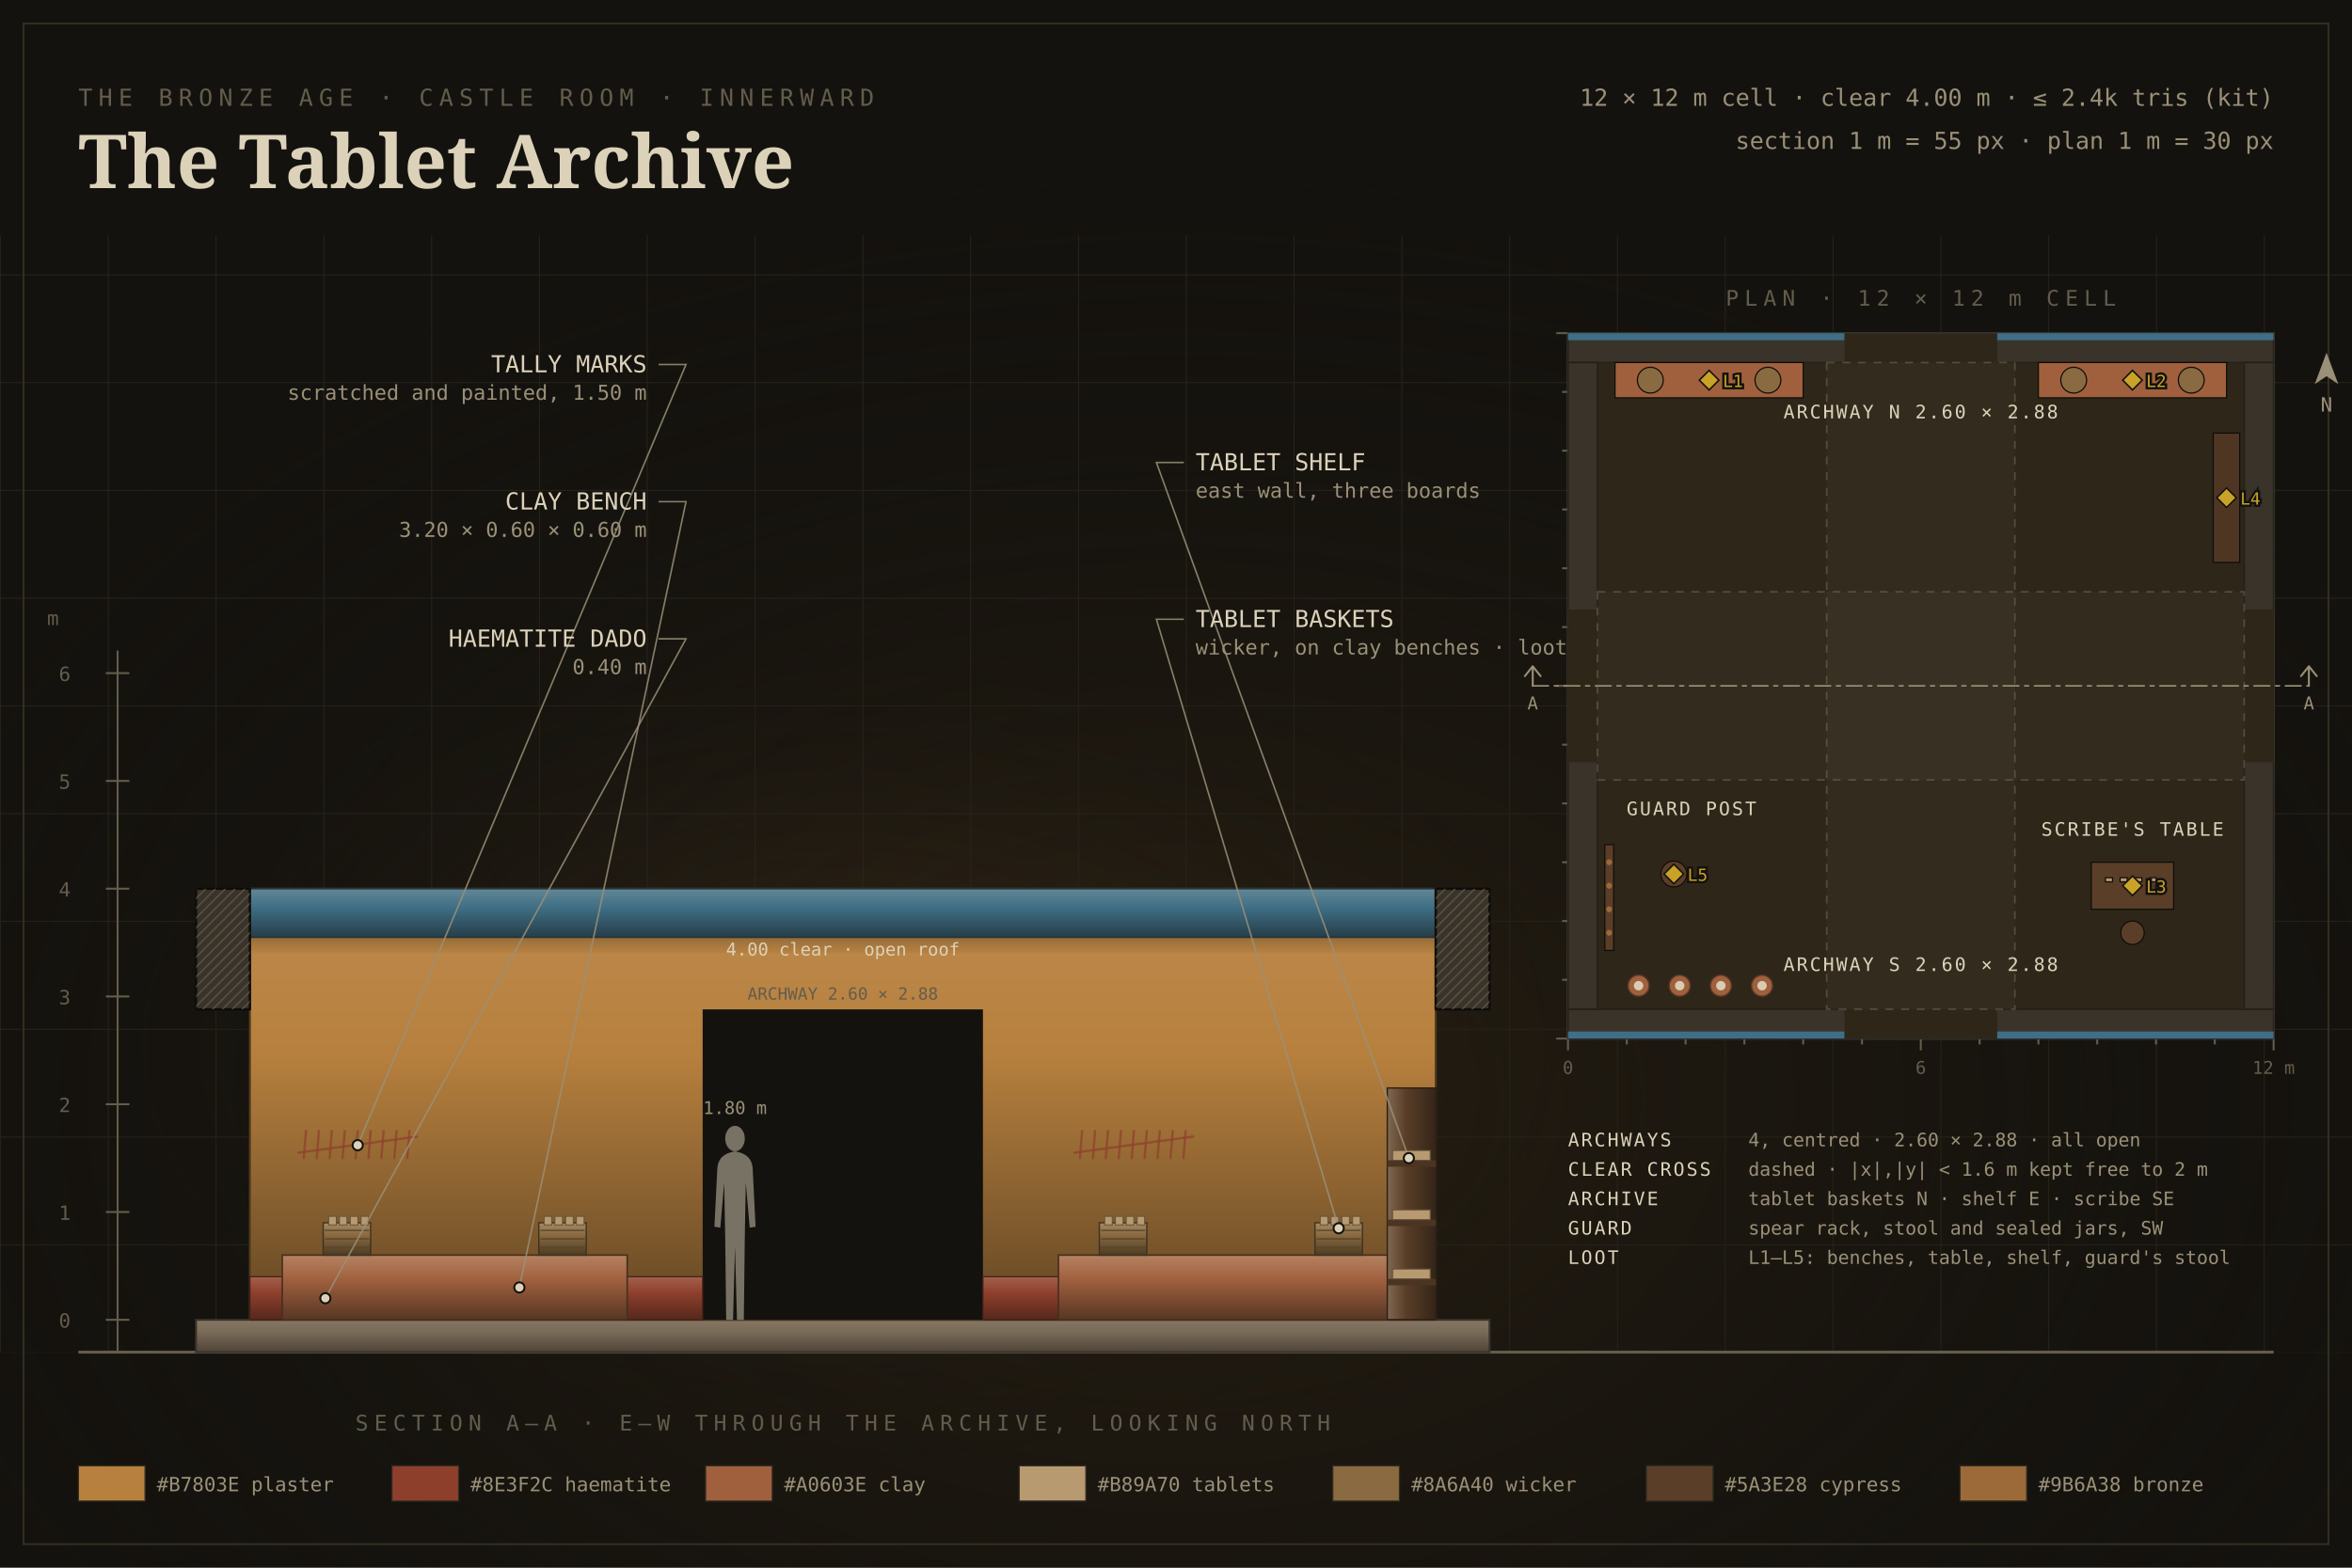
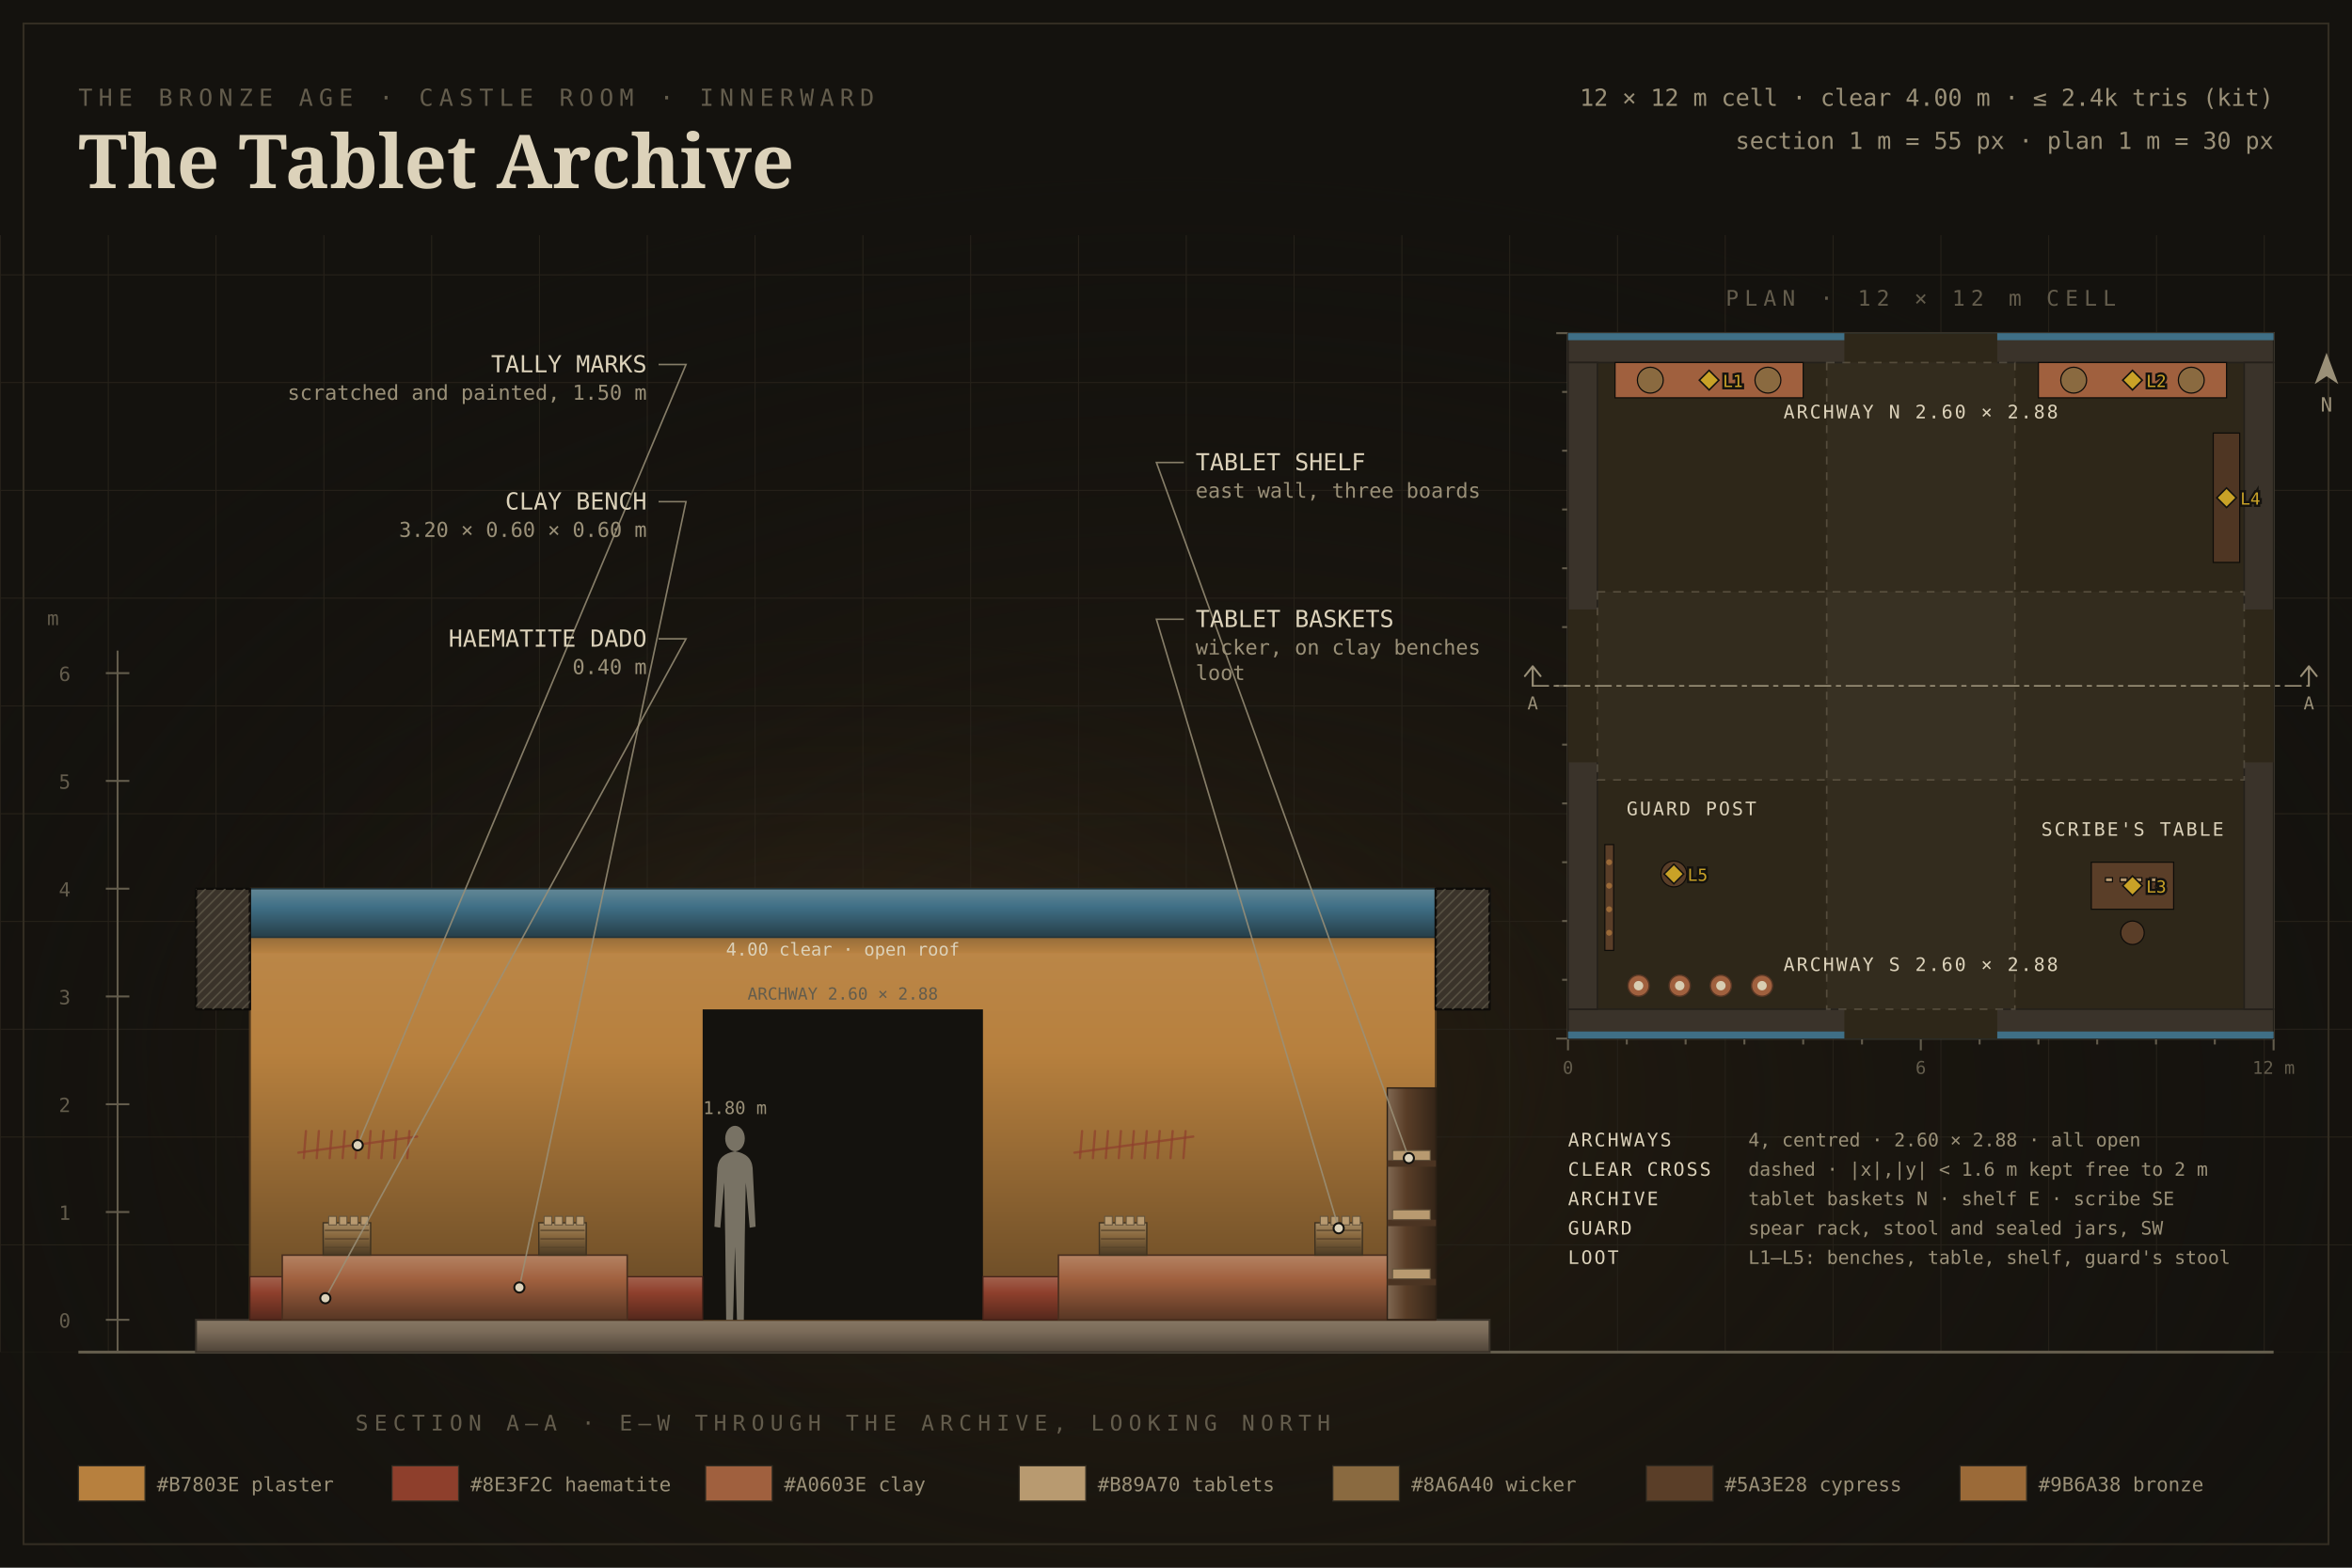
<svg xmlns="http://www.w3.org/2000/svg" viewBox="0 0 1200 800" width="1200" height="800">
  <defs>
    <pattern id="grid" width="55" height="55" patternUnits="userSpaceOnUse" x="0" y="690">
      <path d="M55 0 H0 V55" fill="none" stroke="#262119" stroke-width="1" />
    </pattern>
    <radialGradient id="glow" cx="50%" cy="70%" r="60%">
      <stop offset="0" stop-color="#2A2012" stop-opacity=".9" />
      <stop offset="1" stop-color="#14120E" stop-opacity="0" />
    </radialGradient>
    <radialGradient id="r1" cx="0.5" cy="0.5" r="0.5">
      <stop offset="0" stop-color="#6A5030" stop-opacity="0.3" />
      <stop offset="0.35" stop-color="#41311E" stop-opacity="0.225" />
      <stop offset="1" stop-color="#14120E" stop-opacity="0" />
    </radialGradient>
    <linearGradient id="g2" x1="0" y1="0" x2="0" y2="1">
      <stop offset="0" stop-color="#867764" />
      <stop offset="0.38" stop-color="#7A6A58" />
      <stop offset="1" stop-color="#4F4438" />
    </linearGradient>
    <linearGradient id="g3" x1="0" y1="0" x2="0" y2="1">
      <stop offset="0" stop-color="#BD8A4D" />
      <stop offset="0.38" stop-color="#B7803E" />
      <stop offset="1" stop-color="#624624" />
    </linearGradient>
    <linearGradient id="g4" x1="0" y1="0" x2="0" y2="1">
      <stop offset="0" stop-color="#2B231B" />
      <stop offset="0.45" stop-color="#2B231B" />
      <stop offset="1" stop-color="#B7803E" />
    </linearGradient>
    <clipPath id="c5">
      <path d="M127.5 673.5 L732.5 673.5 L732.5 453.5 L127.5 453.5 Z" />
    </clipPath>
    <linearGradient id="g6" x1="0" y1="0" x2="0" y2="1">
      <stop offset="0" stop-color="#638795" />
      <stop offset="0.38" stop-color="#3F6F86" />
      <stop offset="1" stop-color="#263E48" />
    </linearGradient>
    <linearGradient id="g7" x1="0" y1="0" x2="0" y2="1">
      <stop offset="0" stop-color="#A2614D" />
      <stop offset="0.38" stop-color="#8E3F2C" />
      <stop offset="1" stop-color="#54281C" />
    </linearGradient>
    <linearGradient id="g8" x1="0" y1="0" x2="0" y2="1">
      <stop offset="0" stop-color="#B48262" />
      <stop offset="0.38" stop-color="#A0603E" />
      <stop offset="1" stop-color="#573624" />
    </linearGradient>
    <linearGradient id="g9" x1="0" y1="0" x2="0" y2="1">
      <stop offset="0" stop-color="#A48A64" />
      <stop offset="0.38" stop-color="#8A6A40" />
      <stop offset="1" stop-color="#4C3B24" />
    </linearGradient>
    <linearGradient id="g10" x1="0" y1="0" x2="1" y2="0">
      <stop offset="0" stop-color="#806852" />
      <stop offset="0.38" stop-color="#5A3E28" />
      <stop offset="1" stop-color="#342518" />
    </linearGradient>
    <clipPath id="c11">
      <path d="M100 515.1 L127.5 515.1 L127.5 453.5 L100 453.5 Z" />
    </clipPath>
    <clipPath id="c12">
      <path d="M732.5 515.1 L760 515.1 L760 453.5 L732.5 453.5 Z" />
    </clipPath>
  </defs>
  <rect width="1200" height="800" fill="#14120E" />
  <rect width="1200" height="800" fill="url(#glow)" />
  <rect x="0" y="120" width="1200" height="570" fill="url(#grid)" />
  <ellipse cx="430" cy="533.5" rx="380" ry="220" fill="url(#r1)" />
  <line x1="40" y1="690" x2="1160" y2="690" stroke="#635C4C" stroke-width="1.5" />
  <rect x="12" y="12" width="1176" height="776" fill="none" stroke="#332D22" stroke-width="1" />
  <text x="40" y="54" font-family="Overpass Mono, monospace" font-size="12" letter-spacing="3" fill="#635C4C">THE BRONZE AGE · CASTLE ROOM · INNERWARD</text>
  <text x="40" y="96" font-family="Eczar, Georgia, serif" font-size="38" font-weight="700" fill="#DCD2BA">The Tablet Archive</text>
  <text x="1160" y="54" text-anchor="end" font-family="Overpass Mono, monospace" font-size="12" fill="#9A9078">12 × 12 m cell · clear 4.00 m · ≤ 2.4k tris (kit)</text>
  <text x="1160" y="76" text-anchor="end" font-family="Overpass Mono, monospace" font-size="12" fill="#9A9078">section 1 m = 55 px · plan 1 m = 30 px</text>
  <g font-family="Overpass Mono, monospace" font-size="10" fill="#635C4C" stroke="#635C4C">
    <line x1="60" y1="690" x2="60" y2="332" stroke-width="1" />
    <line x1="54" y1="673.5" x2="66" y2="673.5" />
    <text x="30" y="677.5" stroke="none">0</text>
    <line x1="54" y1="618.5" x2="66" y2="618.5" />
    <text x="30" y="622.5" stroke="none">1</text>
    <line x1="54" y1="563.5" x2="66" y2="563.5" />
    <text x="30" y="567.5" stroke="none">2</text>
    <line x1="54" y1="508.5" x2="66" y2="508.5" />
    <text x="30" y="512.5" stroke="none">3</text>
    <line x1="54" y1="453.5" x2="66" y2="453.5" />
    <text x="30" y="457.5" stroke="none">4</text>
    <line x1="54" y1="398.5" x2="66" y2="398.5" />
    <text x="30" y="402.5" stroke="none">5</text>
    <line x1="54" y1="343.5" x2="66" y2="343.5" />
    <text x="30" y="347.5" stroke="none">6</text>
    <text x="24" y="319" stroke="none">m</text>
  </g>
  <text x="430" y="730" text-anchor="middle" font-family="Overpass Mono, monospace" font-size="11" letter-spacing="3" fill="#635C4C">SECTION A–A · E–W THROUGH THE ARCHIVE, LOOKING NORTH</text>
  <text x="980" y="156" text-anchor="middle" font-family="Overpass Mono, monospace" font-size="11" letter-spacing="3" fill="#635C4C">PLAN · 12 × 12 m CELL</text>
  <g id="drawing">
    <rect x="100" y="673.5" width="660" height="16.5" fill="url(#g2)" stroke="#393229" stroke-width="1" />
    <path d="M127.5 673.5 L732.5 673.5 L732.5 453.5 L127.5 453.5 Z" fill="url(#g3)" stroke="#523A1E" stroke-width="1" stroke-linejoin="round" stroke-linecap="round" />
    <g clip-path="url(#c5)">
      <rect x="127.5" y="453.5" width="605" height="33" fill="url(#g4)" opacity=".55" />
    </g>
    <rect x="358.5" y="515.1" width="143" height="158.4" fill="#14120E" />
    <rect x="100" y="453.5" width="660" height="24.8" fill="url(#g6)" stroke="#22343B" stroke-width="0.8" />
    <rect x="127.5" y="651.5" width="231" height="22" fill="url(#g7)" stroke="#412017" stroke-width="0.6" />
    <rect x="501.5" y="651.5" width="231" height="22" fill="url(#g7)" stroke="#412017" stroke-width="0.6" />
    <line x1="155" y1="591" x2="156.1" y2="577.2" stroke="#8E3F2C" stroke-width="1.2" stroke-linecap="round" opacity="0.7" />
    <line x1="161.6" y1="591" x2="162.7" y2="577.2" stroke="#8E3F2C" stroke-width="1.2" stroke-linecap="round" opacity="0.7" />
    <line x1="168.2" y1="591" x2="169.3" y2="577.2" stroke="#8E3F2C" stroke-width="1.2" stroke-linecap="round" opacity="0.7" />
    <line x1="174.8" y1="591" x2="175.9" y2="577.2" stroke="#8E3F2C" stroke-width="1.2" stroke-linecap="round" opacity="0.7" />
    <line x1="181.4" y1="591" x2="182.5" y2="577.2" stroke="#8E3F2C" stroke-width="1.2" stroke-linecap="round" opacity="0.7" />
    <line x1="188" y1="591" x2="189.1" y2="577.2" stroke="#8E3F2C" stroke-width="1.2" stroke-linecap="round" opacity="0.7" />
    <line x1="194.6" y1="591" x2="195.7" y2="577.2" stroke="#8E3F2C" stroke-width="1.2" stroke-linecap="round" opacity="0.7" />
    <line x1="201.2" y1="591" x2="202.3" y2="577.2" stroke="#8E3F2C" stroke-width="1.2" stroke-linecap="round" opacity="0.7" />
    <line x1="207.8" y1="591" x2="208.9" y2="577.2" stroke="#8E3F2C" stroke-width="1.2" stroke-linecap="round" opacity="0.7" />
    <line x1="152.2" y1="588.2" x2="212.8" y2="580" stroke="#8E3F2C" stroke-width="1.2" stroke-linecap="round" opacity="0.7" />
    <line x1="551" y1="591" x2="552.1" y2="577.2" stroke="#8E3F2C" stroke-width="1.2" stroke-linecap="round" opacity="0.7" />
    <line x1="557.6" y1="591" x2="558.7" y2="577.2" stroke="#8E3F2C" stroke-width="1.2" stroke-linecap="round" opacity="0.7" />
    <line x1="564.2" y1="591" x2="565.3" y2="577.2" stroke="#8E3F2C" stroke-width="1.2" stroke-linecap="round" opacity="0.7" />
    <line x1="570.8" y1="591" x2="571.9" y2="577.2" stroke="#8E3F2C" stroke-width="1.2" stroke-linecap="round" opacity="0.7" />
    <line x1="577.4" y1="591" x2="578.5" y2="577.2" stroke="#8E3F2C" stroke-width="1.2" stroke-linecap="round" opacity="0.7" />
    <line x1="584" y1="591" x2="585.1" y2="577.2" stroke="#8E3F2C" stroke-width="1.2" stroke-linecap="round" opacity="0.7" />
    <line x1="590.6" y1="591" x2="591.7" y2="577.2" stroke="#8E3F2C" stroke-width="1.2" stroke-linecap="round" opacity="0.7" />
    <line x1="597.2" y1="591" x2="598.3" y2="577.2" stroke="#8E3F2C" stroke-width="1.2" stroke-linecap="round" opacity="0.7" />
    <line x1="603.8" y1="591" x2="604.9" y2="577.2" stroke="#8E3F2C" stroke-width="1.2" stroke-linecap="round" opacity="0.7" />
    <line x1="548.2" y1="588.2" x2="608.8" y2="580" stroke="#8E3F2C" stroke-width="1.2" stroke-linecap="round" opacity="0.7" />
    <rect x="144" y="640.5" width="176" height="33" fill="url(#g8)" stroke="#482E1E" stroke-width="0.8" />
    <rect x="164.9" y="624" width="24.2" height="16.5" fill="url(#g9)" stroke="#40321F" stroke-width="0.7" />
    <line x1="166" y1="636.6" x2="188" y2="636.6" stroke="#58442A" stroke-width="0.8" stroke-linecap="round" opacity="0.8" />
    <line x1="166" y1="632.2" x2="188" y2="632.2" stroke="#58442A" stroke-width="0.8" stroke-linecap="round" opacity="0.8" />
    <line x1="166" y1="627.9" x2="188" y2="627.9" stroke="#58442A" stroke-width="0.8" stroke-linecap="round" opacity="0.8" />
    <rect x="167.7" y="620.7" width="3.9" height="4.4" fill="#B89A70" stroke="#63533C" stroke-width="0.5" />
    <rect x="173.2" y="620.7" width="3.8" height="4.4" fill="#B89A70" stroke="#63533C" stroke-width="0.5" />
    <rect x="178.7" y="620.7" width="3.9" height="4.4" fill="#B89A70" stroke="#63533C" stroke-width="0.5" />
    <rect x="184.2" y="620.7" width="3.8" height="4.4" fill="#B89A70" stroke="#63533C" stroke-width="0.5" />
    <rect x="274.9" y="624" width="24.2" height="16.5" fill="url(#g9)" stroke="#40321F" stroke-width="0.7" />
    <line x1="276" y1="636.6" x2="298" y2="636.6" stroke="#58442A" stroke-width="0.8" stroke-linecap="round" opacity="0.8" />
    <line x1="276" y1="632.2" x2="298" y2="632.2" stroke="#58442A" stroke-width="0.8" stroke-linecap="round" opacity="0.8" />
    <line x1="276" y1="627.9" x2="298" y2="627.9" stroke="#58442A" stroke-width="0.8" stroke-linecap="round" opacity="0.8" />
    <rect x="277.6" y="620.7" width="3.9" height="4.4" fill="#B89A70" stroke="#63533C" stroke-width="0.5" />
    <rect x="283.1" y="620.7" width="3.9" height="4.4" fill="#B89A70" stroke="#63533C" stroke-width="0.5" />
    <rect x="288.6" y="620.7" width="3.9" height="4.4" fill="#B89A70" stroke="#63533C" stroke-width="0.5" />
    <rect x="294.1" y="620.7" width="3.9" height="4.4" fill="#B89A70" stroke="#63533C" stroke-width="0.5" />
    <rect x="540" y="640.5" width="176" height="33" fill="url(#g8)" stroke="#482E1E" stroke-width="0.8" />
    <rect x="560.9" y="624" width="24.2" height="16.5" fill="url(#g9)" stroke="#40321F" stroke-width="0.7" />
    <line x1="562" y1="636.6" x2="584" y2="636.6" stroke="#58442A" stroke-width="0.8" stroke-linecap="round" opacity="0.8" />
    <line x1="562" y1="632.2" x2="584" y2="632.2" stroke="#58442A" stroke-width="0.8" stroke-linecap="round" opacity="0.8" />
    <line x1="562" y1="627.9" x2="584" y2="627.9" stroke="#58442A" stroke-width="0.8" stroke-linecap="round" opacity="0.8" />
    <rect x="563.6" y="620.7" width="3.9" height="4.4" fill="#B89A70" stroke="#63533C" stroke-width="0.5" />
    <rect x="569.1" y="620.7" width="3.9" height="4.4" fill="#B89A70" stroke="#63533C" stroke-width="0.5" />
    <rect x="574.6" y="620.7" width="3.9" height="4.4" fill="#B89A70" stroke="#63533C" stroke-width="0.5" />
    <rect x="580.2" y="620.7" width="3.8" height="4.4" fill="#B89A70" stroke="#63533C" stroke-width="0.5" />
    <rect x="670.9" y="624" width="24.2" height="16.5" fill="url(#g9)" stroke="#40321F" stroke-width="0.7" />
    <line x1="672" y1="636.6" x2="694" y2="636.6" stroke="#58442A" stroke-width="0.8" stroke-linecap="round" opacity="0.8" />
    <line x1="672" y1="632.2" x2="694" y2="632.2" stroke="#58442A" stroke-width="0.8" stroke-linecap="round" opacity="0.8" />
    <line x1="672" y1="627.9" x2="694" y2="627.9" stroke="#58442A" stroke-width="0.8" stroke-linecap="round" opacity="0.8" />
    <rect x="673.6" y="620.7" width="3.9" height="4.4" fill="#B89A70" stroke="#63533C" stroke-width="0.5" />
    <rect x="679.1" y="620.7" width="3.9" height="4.4" fill="#B89A70" stroke="#63533C" stroke-width="0.5" />
    <rect x="684.6" y="620.7" width="3.9" height="4.4" fill="#B89A70" stroke="#63533C" stroke-width="0.5" />
    <rect x="690.1" y="620.7" width="3.9" height="4.4" fill="#B89A70" stroke="#63533C" stroke-width="0.5" />
    <rect x="707.8" y="555.2" width="24.8" height="118.2" fill="url(#g10)" stroke="#2C2015" stroke-width="0.7" />
    <rect x="707.8" y="652.6" width="24.8" height="3.3" fill="#4B3422" />
    <rect x="710.5" y="647.6" width="19.2" height="5" fill="#B89A70" stroke="#63533C" stroke-width="0.5" />
    <rect x="707.8" y="622.4" width="24.8" height="3.3" fill="#4B3422" />
    <rect x="710.5" y="617.4" width="19.2" height="5" fill="#B89A70" stroke="#63533C" stroke-width="0.5" />
    <rect x="707.8" y="592.1" width="24.8" height="3.3" fill="#4B3422" />
    <rect x="710.5" y="587.1" width="19.2" height="5" fill="#B89A70" stroke="#63533C" stroke-width="0.5" />
    <path d="M100 515.1 L127.5 515.1 L127.5 453.5 L100 453.5 Z" fill="#3A332A" stroke="#0E0C09" stroke-width="1.2" stroke-linejoin="round" stroke-linecap="round" />
    <g clip-path="url(#c11)">
      <g stroke="#635C4C" stroke-width=".8" opacity="0.7">
        <line x1="38.4" y1="515.1" x2="100" y2="453.5" />
        <line x1="43.4" y1="515.1" x2="105" y2="453.5" />
        <line x1="48.4" y1="515.1" x2="110" y2="453.5" />
        <line x1="53.4" y1="515.1" x2="115" y2="453.5" />
        <line x1="58.4" y1="515.1" x2="120" y2="453.5" />
        <line x1="63.4" y1="515.1" x2="125" y2="453.5" />
        <line x1="68.4" y1="515.1" x2="130" y2="453.5" />
        <line x1="73.4" y1="515.1" x2="135" y2="453.5" />
        <line x1="78.4" y1="515.1" x2="140" y2="453.5" />
        <line x1="83.4" y1="515.1" x2="145" y2="453.5" />
        <line x1="88.4" y1="515.1" x2="150" y2="453.5" />
        <line x1="93.4" y1="515.1" x2="155" y2="453.5" />
        <line x1="98.4" y1="515.1" x2="160" y2="453.5" />
        <line x1="103.4" y1="515.1" x2="165" y2="453.5" />
        <line x1="108.4" y1="515.1" x2="170" y2="453.5" />
        <line x1="113.4" y1="515.1" x2="175" y2="453.5" />
        <line x1="118.4" y1="515.1" x2="180" y2="453.5" />
        <line x1="123.4" y1="515.1" x2="185" y2="453.5" />
      </g>
    </g>
    <path d="M732.5 515.1 L760 515.1 L760 453.5 L732.5 453.5 Z" fill="#3A332A" stroke="#0E0C09" stroke-width="1.2" stroke-linejoin="round" stroke-linecap="round" />
    <g clip-path="url(#c12)">
      <g stroke="#635C4C" stroke-width=".8" opacity="0.7">
        <line x1="670.9" y1="515.1" x2="732.5" y2="453.5" />
        <line x1="675.9" y1="515.1" x2="737.5" y2="453.5" />
        <line x1="680.9" y1="515.1" x2="742.5" y2="453.5" />
        <line x1="685.9" y1="515.1" x2="747.5" y2="453.5" />
        <line x1="690.9" y1="515.1" x2="752.5" y2="453.5" />
        <line x1="695.9" y1="515.1" x2="757.5" y2="453.5" />
        <line x1="700.9" y1="515.1" x2="762.5" y2="453.5" />
        <line x1="705.9" y1="515.1" x2="767.5" y2="453.5" />
        <line x1="710.9" y1="515.1" x2="772.5" y2="453.5" />
        <line x1="715.9" y1="515.1" x2="777.5" y2="453.5" />
        <line x1="720.9" y1="515.1" x2="782.5" y2="453.5" />
        <line x1="725.9" y1="515.1" x2="787.5" y2="453.5" />
        <line x1="730.9" y1="515.1" x2="792.5" y2="453.5" />
        <line x1="735.9" y1="515.1" x2="797.5" y2="453.5" />
        <line x1="740.9" y1="515.1" x2="802.5" y2="453.5" />
        <line x1="745.9" y1="515.1" x2="807.5" y2="453.5" />
        <line x1="750.9" y1="515.1" x2="812.5" y2="453.5" />
        <line x1="755.9" y1="515.1" x2="817.5" y2="453.5" />
      </g>
    </g>
    <g transform="translate(335 501) scale(0.25)" fill="#DCD2BA" opacity=".5">
      <ellipse cx="160" cy="320" rx="20" ry="26" />
      <path d="M160 346 C138 350 126 360 124 380 L118 500 L130 502 L138 410 L140 520 L142 690 L156 690 L160 540 L164 690 L178 690 L180 520 L182 410 L190 502 L202 500 L196 380 C194 360 182 350 160 346 Z" />
    </g>
    <rect x="800" y="170" width="360" height="360" fill="#1B1813" stroke="#635C4C" stroke-width="1" />
    <g stroke="#635C4C" stroke-width="1">
      <line x1="800" y1="530" x2="800" y2="536" />
      <line x1="800" y1="530" x2="794" y2="530" />
      <line x1="830" y1="530" x2="830" y2="533" />
      <line x1="800" y1="500" x2="797" y2="500" />
      <line x1="860" y1="530" x2="860" y2="533" />
      <line x1="800" y1="470" x2="797" y2="470" />
      <line x1="890" y1="530" x2="890" y2="533" />
      <line x1="800" y1="440" x2="797" y2="440" />
      <line x1="920" y1="530" x2="920" y2="533" />
      <line x1="800" y1="410" x2="797" y2="410" />
      <line x1="950" y1="530" x2="950" y2="533" />
      <line x1="800" y1="380" x2="797" y2="380" />
      <line x1="980" y1="530" x2="980" y2="536" />
      <line x1="800" y1="350" x2="794" y2="350" />
      <line x1="1010" y1="530" x2="1010" y2="533" />
      <line x1="800" y1="320" x2="797" y2="320" />
      <line x1="1040" y1="530" x2="1040" y2="533" />
      <line x1="800" y1="290" x2="797" y2="290" />
      <line x1="1070" y1="530" x2="1070" y2="533" />
      <line x1="800" y1="260" x2="797" y2="260" />
      <line x1="1100" y1="530" x2="1100" y2="533" />
      <line x1="800" y1="230" x2="797" y2="230" />
      <line x1="1130" y1="530" x2="1130" y2="533" />
      <line x1="800" y1="200" x2="797" y2="200" />
      <line x1="1160" y1="530" x2="1160" y2="536" />
      <line x1="800" y1="170" x2="794" y2="170" />
    </g>
    <path d="M1187 180 l6 16 l-6 -4 l-6 4 z" fill="#9A9078" />
    <rect x="800" y="170" width="360" height="360" fill="#2E2719" />
    <rect x="800" y="170" width="360" height="15" fill="#3A332A" stroke="#24201A" stroke-width="0.8" />
    <rect x="800" y="515" width="360" height="15" fill="#3A332A" stroke="#24201A" stroke-width="0.8" />
    <rect x="800" y="185" width="15" height="330" fill="#3A332A" stroke="#24201A" stroke-width="0.8" />
    <rect x="1145" y="185" width="15" height="330" fill="#3A332A" stroke="#24201A" stroke-width="0.8" />
    <rect x="800" y="170" width="360" height="3.6" fill="#3F6F86" />
    <rect x="800" y="526.4" width="360" height="3.6" fill="#3F6F86" />
    <rect x="941" y="170" width="78" height="15.6" fill="#2E2719" />
    <rect x="941" y="514.4" width="78" height="15.6" fill="#2E2719" />
    <rect x="800" y="311" width="15.6" height="78" fill="#2E2719" />
    <rect x="1144.4" y="311" width="15.6" height="78" fill="#2E2719" />
    <rect x="932" y="185" width="96" height="330" fill="#9A9078" fill-opacity=".05" stroke="#9A9078" stroke-opacity=".35" stroke-width=".8" stroke-dasharray="4 4" />
    <rect x="815" y="302" width="330" height="96" fill="#9A9078" fill-opacity=".05" stroke="#9A9078" stroke-opacity=".35" stroke-width=".8" stroke-dasharray="4 4" />
    <rect x="824" y="185" width="96" height="18" fill="#A0603E" stroke="#0E0C09" stroke-width="0.6" />
    <circle cx="842" cy="194" r="6.6" fill="#8A6A40" stroke="#0E0C09" stroke-width="0.6" />
    <circle cx="902" cy="194" r="6.6" fill="#8A6A40" stroke="#0E0C09" stroke-width="0.6" />
    <rect x="1040" y="185" width="96" height="18" fill="#A0603E" stroke="#0E0C09" stroke-width="0.6" />
    <circle cx="1058" cy="194" r="6.6" fill="#8A6A40" stroke="#0E0C09" stroke-width="0.6" />
    <circle cx="1118" cy="194" r="6.6" fill="#8A6A40" stroke="#0E0C09" stroke-width="0.6" />
    <rect x="1129.2" y="221" width="13.5" height="66" fill="#4F3623" stroke="#0E0C09" stroke-width="0.6" />
    <rect x="1067" y="440" width="42" height="24" fill="#5A3E28" stroke="#0E0C09" stroke-width="0.6" />
    <rect x="1074.2" y="447.9" width="3.6" height="2.1" fill="#B89A70" stroke="#0E0C09" stroke-width="0.6" />
    <rect x="1081.7" y="447.9" width="3.6" height="2.1" fill="#B89A70" stroke="#0E0C09" stroke-width="0.6" />
    <rect x="1089.2" y="447.9" width="3.6" height="2.1" fill="#B89A70" stroke="#0E0C09" stroke-width="0.6" />
    <rect x="1096.7" y="447.9" width="3.6" height="2.1" fill="#B89A70" stroke="#0E0C09" stroke-width="0.6" />
    <circle cx="1088" cy="476" r="6" fill="#5A3E28" stroke="#0E0C09" stroke-width="0.6" />
    <rect x="818.8" y="431" width="4.5" height="54" fill="#5A3E28" stroke="#0E0C09" stroke-width="0.6" />
    <circle cx="821" cy="476" r="1.5" fill="#9B6A38" />
    <circle cx="821" cy="464" r="1.5" fill="#9B6A38" />
    <circle cx="821" cy="452" r="1.5" fill="#9B6A38" />
    <circle cx="821" cy="440" r="1.5" fill="#9B6A38" />
    <circle cx="854" cy="446" r="6.6" fill="#5A3E28" stroke="#0E0C09" stroke-width="0.6" />
    <circle cx="836" cy="503" r="5.4" fill="#A0603E" stroke="#573624" stroke-width="0.7" />
    <circle cx="836" cy="503" r="2.4" fill="#D8CDB2" />
    <circle cx="857" cy="503" r="5.4" fill="#A0603E" stroke="#573624" stroke-width="0.7" />
    <circle cx="857" cy="503" r="2.4" fill="#D8CDB2" />
    <circle cx="878" cy="503" r="5.4" fill="#A0603E" stroke="#573624" stroke-width="0.7" />
    <circle cx="878" cy="503" r="2.4" fill="#D8CDB2" />
    <circle cx="899" cy="503" r="5.4" fill="#A0603E" stroke="#573624" stroke-width="0.7" />
    <circle cx="899" cy="503" r="2.4" fill="#D8CDB2" />
    <path d="M872 189 l5 5 l-5 5 l-5 -5 z" fill="#C9A227" stroke="#14120E" stroke-width=".8" />
    <text x="879" y="197.5" font-family="Overpass Mono, monospace" font-size="8.5" fill="#C9A227" stroke="#14120E" stroke-width="2.4" paint-order="stroke">L1</text>
    <path d="M1088 189 l5 5 l-5 5 l-5 -5 z" fill="#C9A227" stroke="#14120E" stroke-width=".8" />
    <text x="1095" y="197.5" font-family="Overpass Mono, monospace" font-size="8.5" fill="#C9A227" stroke="#14120E" stroke-width="2.4" paint-order="stroke">L2</text>
    <path d="M1088 447 l5 5 l-5 5 l-5 -5 z" fill="#C9A227" stroke="#14120E" stroke-width=".8" />
    <text x="1095" y="455.5" font-family="Overpass Mono, monospace" font-size="8.5" fill="#C9A227" stroke="#14120E" stroke-width="2.4" paint-order="stroke">L3</text>
    <path d="M1136 249 l5 5 l-5 5 l-5 -5 z" fill="#C9A227" stroke="#14120E" stroke-width=".8" />
    <text x="1143" y="257.5" font-family="Overpass Mono, monospace" font-size="8.5" fill="#C9A227" stroke="#14120E" stroke-width="2.4" paint-order="stroke">L4</text>
    <path d="M854 441 l5 5 l-5 5 l-5 -5 z" fill="#C9A227" stroke="#14120E" stroke-width=".8" />
    <text x="861" y="449.5" font-family="Overpass Mono, monospace" font-size="8.5" fill="#C9A227" stroke="#14120E" stroke-width="2.4" paint-order="stroke">L5</text>
    <line x1="782" y1="350" x2="1178" y2="350" stroke="#9A9078" stroke-width="0.8" stroke-linecap="round" stroke-dasharray="8 3 2 3" />
    <path d="M782 350 l0 -10 l-4 5 m4 -5 l4 5" fill="none" stroke="#9A9078" stroke-width="1" stroke-linejoin="round" stroke-linecap="round" />
    <path d="M1178 350 l0 -10 l-4 5 m4 -5 l4 5" fill="none" stroke="#9A9078" stroke-width="1" stroke-linejoin="round" stroke-linecap="round" />
  </g>
  <g id="callouts" font-family="Overpass Mono, monospace">
    <text x="430" y="510.1" font-family="Overpass Mono, monospace" font-size="8.5" fill="#635C4C" text-anchor="middle">ARCHWAY 2.60 × 2.88</text>
    <text x="375" y="568.5" font-family="Overpass Mono, monospace" font-size="9" fill="#9A9078" text-anchor="middle">1.80 m</text>
    <path d="M718.8 591 L590 236 L604 236" fill="none" stroke="#9A9078" stroke-width=".8" opacity=".85" />
    <circle cx="718.8" cy="591" r="2.6" fill="#DCD2BA" stroke="#14120E" stroke-width="1" />
    <text x="610" y="240" font-family="Overpass Mono, monospace" font-size="12" fill="#DCD2BA">TABLET SHELF</text>
    <text x="610" y="254" font-family="Overpass Mono, monospace" font-size="10.5" fill="#9A9078">east wall, three boards</text>
    <path d="M683 626.8 L590 316 L604 316" fill="none" stroke="#9A9078" stroke-width=".8" opacity=".85" />
    <circle cx="683" cy="626.8" r="2.6" fill="#DCD2BA" stroke="#14120E" stroke-width="1" />
    <text x="610" y="320" font-family="Overpass Mono, monospace" font-size="12" fill="#DCD2BA">TABLET BASKETS</text>
-     <text x="610" y="334" font-family="Overpass Mono, monospace" font-size="10.5" fill="#9A9078">wicker, on clay benches · loot</text>
+     <text x="610" y="334" font-family="Overpass Mono, monospace" font-size="10.5" fill="#9A9078">wicker, on clay benches</text>
+     <text x="610" y="347" font-family="Overpass Mono, monospace" font-size="10.5" fill="#9A9078">loot</text>
    <path d="M182.5 584.4 L350 186 L336 186" fill="none" stroke="#9A9078" stroke-width=".8" opacity=".85" />
    <circle cx="182.5" cy="584.4" r="2.6" fill="#DCD2BA" stroke="#14120E" stroke-width="1" />
    <text x="330" y="190" font-family="Overpass Mono, monospace" font-size="12" fill="#DCD2BA" text-anchor="end">TALLY MARKS</text>
    <text x="330" y="204" font-family="Overpass Mono, monospace" font-size="10.5" fill="#9A9078" text-anchor="end">scratched and painted, 1.50 m</text>
    <path d="M265 657 L350 256 L336 256" fill="none" stroke="#9A9078" stroke-width=".8" opacity=".85" />
    <circle cx="265" cy="657" r="2.6" fill="#DCD2BA" stroke="#14120E" stroke-width="1" />
    <text x="330" y="260" font-family="Overpass Mono, monospace" font-size="12" fill="#DCD2BA" text-anchor="end">CLAY BENCH</text>
    <text x="330" y="274" font-family="Overpass Mono, monospace" font-size="10.5" fill="#9A9078" text-anchor="end">3.20 × 0.60 × 0.60 m</text>
    <path d="M166 662.5 L350 326 L336 326" fill="none" stroke="#9A9078" stroke-width=".8" opacity=".85" />
    <circle cx="166" cy="662.5" r="2.6" fill="#DCD2BA" stroke="#14120E" stroke-width="1" />
    <text x="330" y="330" font-family="Overpass Mono, monospace" font-size="12" fill="#DCD2BA" text-anchor="end">HAEMATITE DADO</text>
    <text x="330" y="344" font-family="Overpass Mono, monospace" font-size="10.5" fill="#9A9078" text-anchor="end">0.40 m</text>
    <text x="430" y="487.6" font-family="Overpass Mono, monospace" font-size="9" fill="#DCD2BA" text-anchor="middle">4.00 clear · open roof</text>
    <text x="800" y="548" font-family="Overpass Mono, monospace" font-size="9" fill="#635C4C" text-anchor="middle">0</text>
    <text x="980" y="548" font-family="Overpass Mono, monospace" font-size="9" fill="#635C4C" text-anchor="middle">6</text>
    <text x="1160" y="548" font-family="Overpass Mono, monospace" font-size="9" fill="#635C4C" text-anchor="middle">12 m</text>
    <text x="1187" y="210" font-family="Overpass Mono, monospace" font-size="10" fill="#9A9078" text-anchor="middle">N</text>
    <text x="782" y="362" font-family="Overpass Mono, monospace" font-size="9" fill="#9A9078" text-anchor="middle">A</text>
    <text x="1178" y="362" font-family="Overpass Mono, monospace" font-size="9" fill="#9A9078" text-anchor="middle">A</text>
    <text x="980" y="213.5" font-family="Overpass Mono, monospace" font-size="9.5" fill="#DCD2BA" text-anchor="middle" letter-spacing="1">ARCHWAY N 2.60 × 2.88</text>
    <text x="980" y="495.5" font-family="Overpass Mono, monospace" font-size="9.5" fill="#DCD2BA" text-anchor="middle" letter-spacing="1">ARCHWAY S 2.60 × 2.88</text>
    <text x="1088" y="426.5" font-family="Overpass Mono, monospace" font-size="9.5" fill="#DCD2BA" text-anchor="middle" letter-spacing="1">SCRIBE'S TABLE</text>
    <text x="863" y="416" font-family="Overpass Mono, monospace" font-size="9.5" fill="#DCD2BA" text-anchor="middle" letter-spacing="1">GUARD POST</text>
    <text x="800" y="585" font-family="Overpass Mono, monospace" font-size="9.5" fill="#DCD2BA" letter-spacing="1">ARCHWAYS</text>
    <text x="892" y="585" font-family="Overpass Mono, monospace" font-size="9.5" fill="#9A9078">4, centred · 2.60 × 2.88 · all open</text>
    <text x="800" y="600" font-family="Overpass Mono, monospace" font-size="9.5" fill="#DCD2BA" letter-spacing="1">CLEAR CROSS</text>
    <text x="892" y="600" font-family="Overpass Mono, monospace" font-size="9.5" fill="#9A9078">dashed · |x|,|y| &lt; 1.6 m kept free to 2 m</text>
    <text x="800" y="615" font-family="Overpass Mono, monospace" font-size="9.5" fill="#DCD2BA" letter-spacing="1">ARCHIVE</text>
    <text x="892" y="615" font-family="Overpass Mono, monospace" font-size="9.5" fill="#9A9078">tablet baskets N · shelf E · scribe SE</text>
    <text x="800" y="630" font-family="Overpass Mono, monospace" font-size="9.5" fill="#DCD2BA" letter-spacing="1">GUARD</text>
    <text x="892" y="630" font-family="Overpass Mono, monospace" font-size="9.5" fill="#9A9078">spear rack, stool and sealed jars, SW</text>
    <text x="800" y="645" font-family="Overpass Mono, monospace" font-size="9.5" fill="#DCD2BA" letter-spacing="1">LOOT</text>
    <text x="892" y="645" font-family="Overpass Mono, monospace" font-size="9.5" fill="#9A9078">L1–L5: benches, table, shelf, guard's stool</text>
  </g>
  <g id="palette" font-family="Overpass Mono, monospace" font-size="10" fill="#9A9078">
    <rect x="40" y="748" width="34" height="18" fill="#B7803E" stroke="#332D22" stroke-width=".6" />
    <text x="80" y="761">#B7803E plaster</text>
    <rect x="200" y="748" width="34" height="18" fill="#8E3F2C" stroke="#332D22" stroke-width=".6" />
    <text x="240" y="761">#8E3F2C haematite</text>
    <rect x="360" y="748" width="34" height="18" fill="#A0603E" stroke="#332D22" stroke-width=".6" />
    <text x="400" y="761">#A0603E clay</text>
    <rect x="520" y="748" width="34" height="18" fill="#B89A70" stroke="#332D22" stroke-width=".6" />
    <text x="560" y="761">#B89A70 tablets</text>
    <rect x="680" y="748" width="34" height="18" fill="#8A6A40" stroke="#332D22" stroke-width=".6" />
    <text x="720" y="761">#8A6A40 wicker</text>
    <rect x="840" y="748" width="34" height="18" fill="#5A3E28" stroke="#332D22" stroke-width=".6" />
    <text x="880" y="761">#5A3E28 cypress</text>
    <rect x="1000" y="748" width="34" height="18" fill="#9B6A38" stroke="#332D22" stroke-width=".6" />
    <text x="1040" y="761">#9B6A38 bronze</text>
  </g>
</svg>
